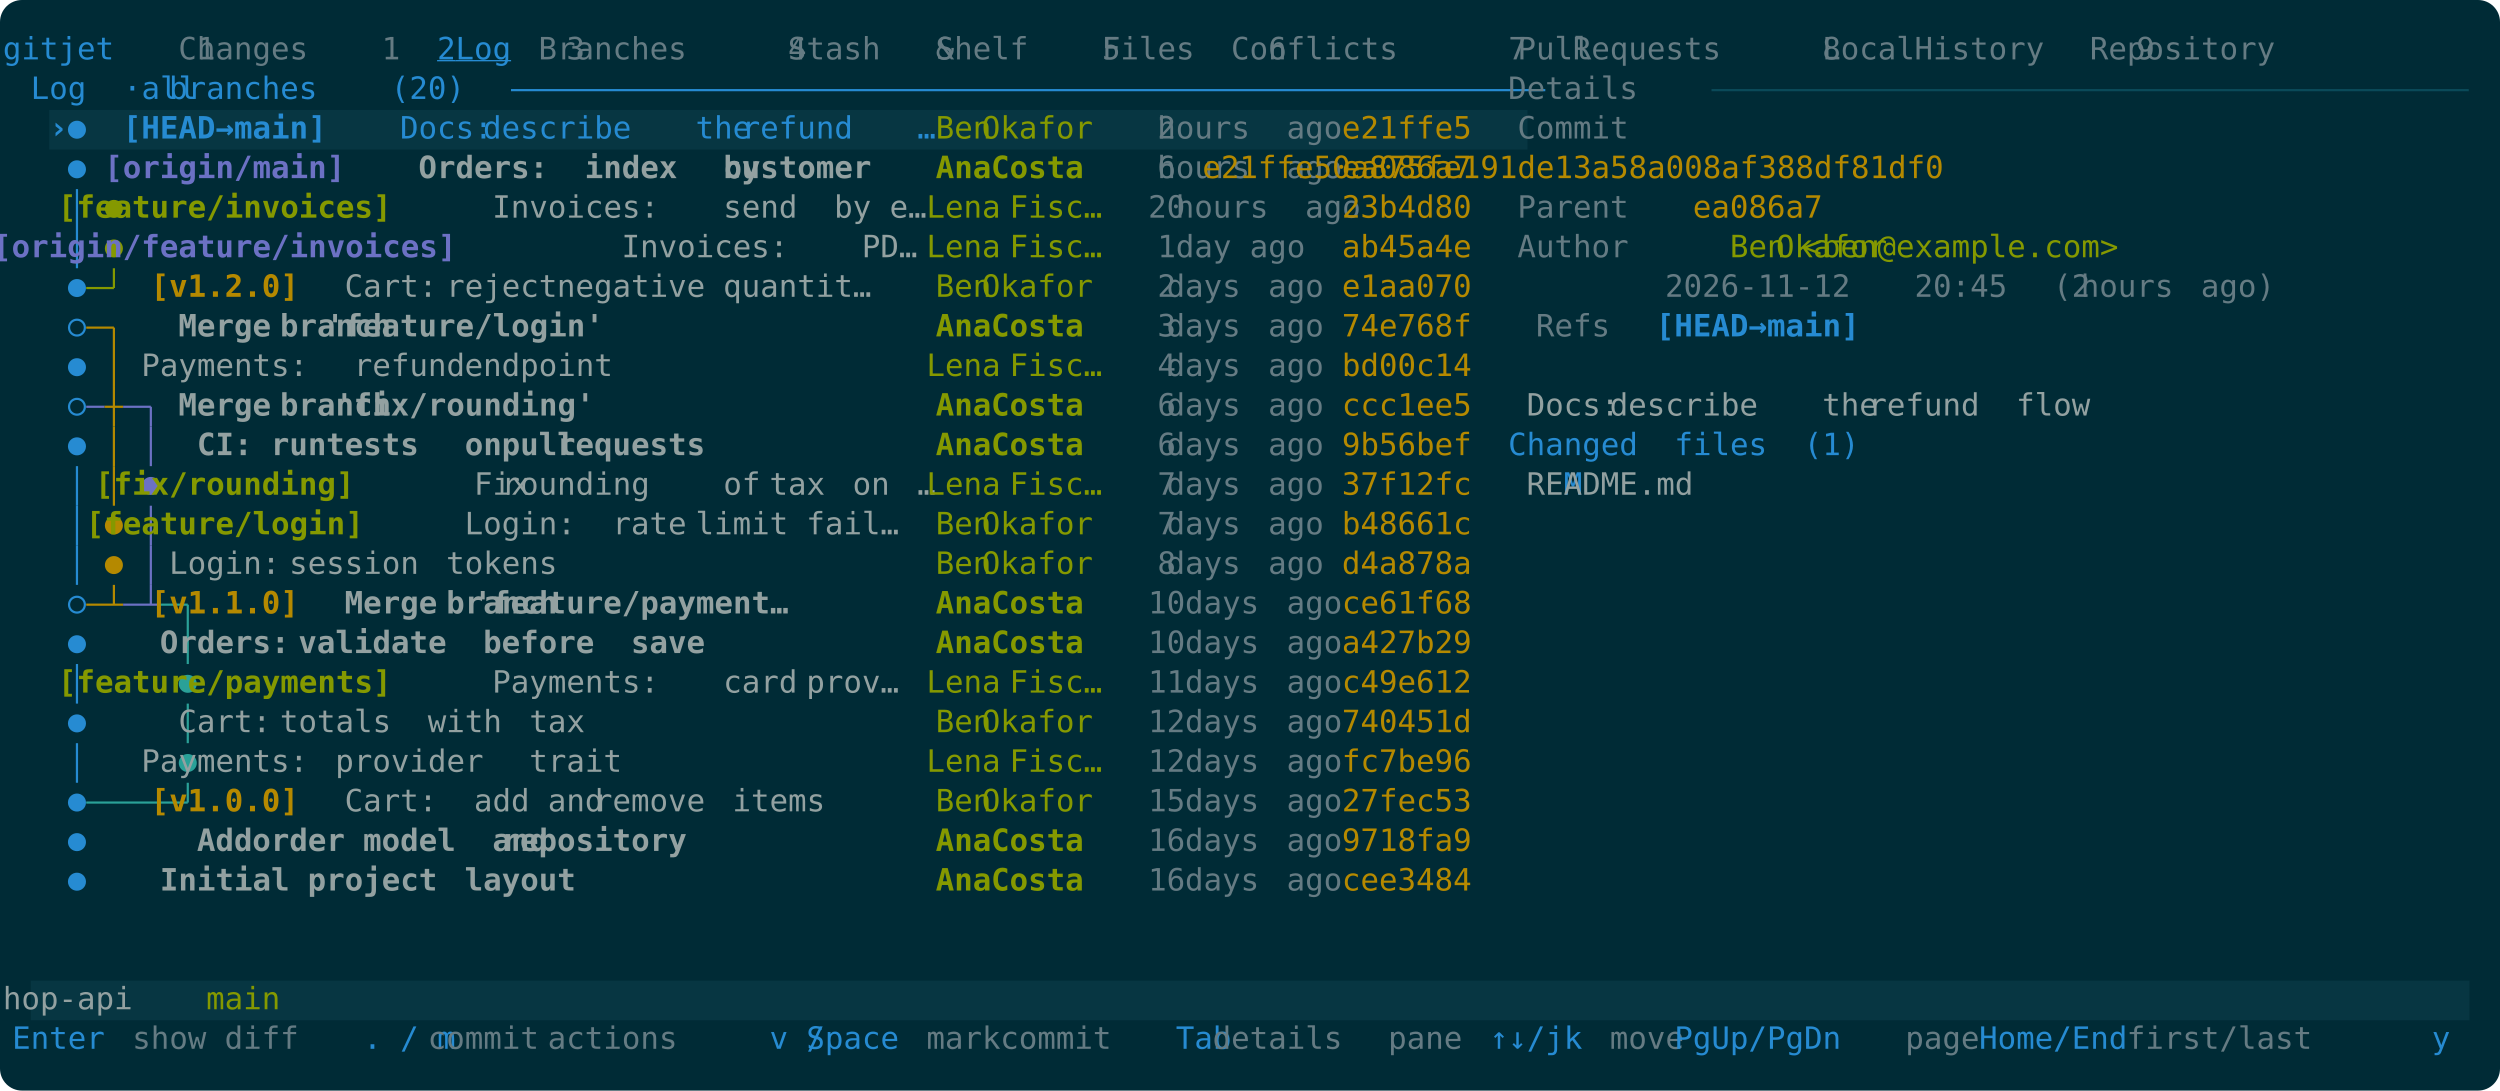
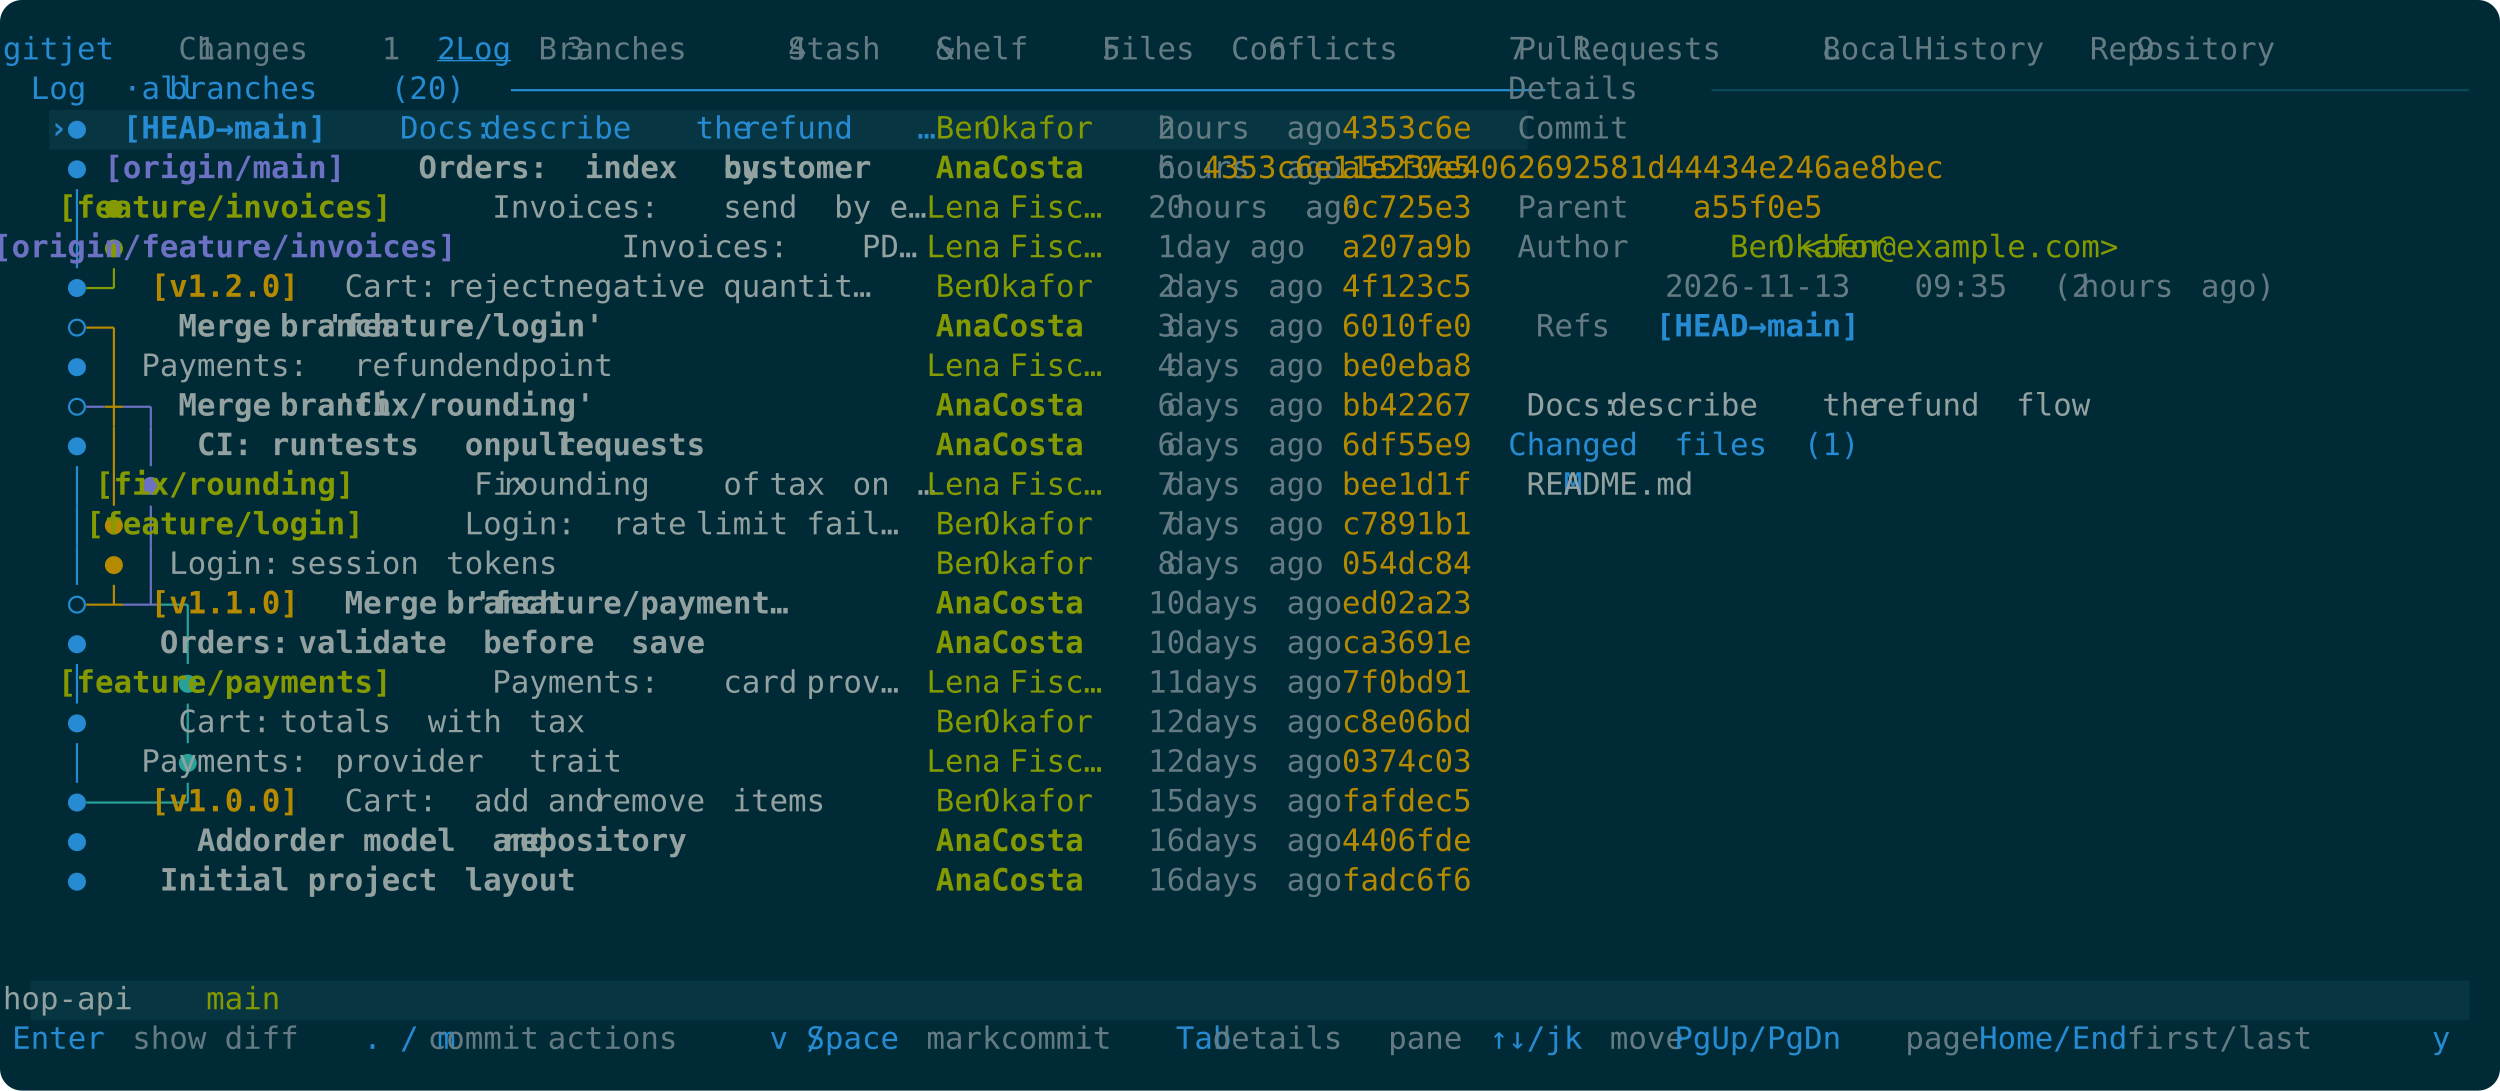
<svg xmlns="http://www.w3.org/2000/svg" viewBox="0 0 1137 496" width="1137" height="496" font-family="'JetBrains Mono','Cascadia Mono','DejaVu Sans Mono',Menlo,Consolas,'Liberation Mono',monospace" font-size="14">
  <rect width="100%" height="100%" rx="10" fill="#002b36" />
  <rect x="22.4" y="50.0" width="672.3" height="18" fill="#073642" />
  <circle cx="35.0" cy="59.0" r="3.6" fill="#268bd2" stroke="#268bd2" />
  <circle cx="35.0" cy="77.0" r="3.6" fill="#268bd2" stroke="#268bd2" />
  <circle cx="51.8" cy="95.0" r="3.6" fill="#859900" stroke="#859900" />
  <circle cx="51.8" cy="113.0" r="3.6" fill="#859900" stroke="#859900" />
  <circle cx="35.0" cy="131.0" r="3.6" fill="#268bd2" stroke="#268bd2" />
  <circle cx="35.0" cy="149.0" r="3.6" fill="none" stroke="#268bd2" />
  <circle cx="35.0" cy="167.0" r="3.6" fill="#268bd2" stroke="#268bd2" />
  <circle cx="35.0" cy="185.0" r="3.6" fill="none" stroke="#268bd2" />
  <circle cx="35.0" cy="203.0" r="3.6" fill="#268bd2" stroke="#268bd2" />
  <circle cx="68.6" cy="221.0" r="3.6" fill="#6c71c4" stroke="#6c71c4" />
  <circle cx="51.8" cy="239.0" r="3.6" fill="#b58900" stroke="#b58900" />
  <circle cx="51.8" cy="257.0" r="3.6" fill="#b58900" stroke="#b58900" />
  <circle cx="35.0" cy="275.0" r="3.6" fill="none" stroke="#268bd2" />
  <circle cx="35.0" cy="293.0" r="3.6" fill="#268bd2" stroke="#268bd2" />
  <circle cx="85.4" cy="311.0" r="3.6" fill="#2aa198" stroke="#2aa198" />
  <circle cx="35.0" cy="329.0" r="3.6" fill="#268bd2" stroke="#268bd2" />
  <circle cx="85.4" cy="347.0" r="3.6" fill="#2aa198" stroke="#2aa198" />
  <circle cx="35.0" cy="365.0" r="3.6" fill="#268bd2" stroke="#268bd2" />
  <circle cx="35.0" cy="383.0" r="3.6" fill="#268bd2" stroke="#268bd2" />
  <circle cx="35.0" cy="401.0" r="3.6" fill="#268bd2" stroke="#268bd2" />
  <rect x="14.0" y="446.0" width="1109.1" height="18" fill="#073642" />
  <path d="M232.4 41.0H240.8M240.8 41.0H249.2M249.2 41.0H257.6M257.6 41.0H266.0M266.0 41.0H274.4M274.4 41.0H282.8M282.8 41.0H291.2M291.2 41.0H299.6M299.6 41.0H308.0M308.0 41.0H316.4M316.4 41.0H324.8M324.8 41.0H333.2M333.2 41.0H341.6M341.6 41.0H350.0M350.0 41.0H358.4M358.4 41.0H366.8M366.8 41.0H375.2M375.2 41.0H383.6M383.6 41.0H392.0M392.0 41.0H400.4M400.4 41.0H408.8M408.8 41.0H417.2M417.2 41.0H425.6M425.6 41.0H434.0M434.0 41.0H442.4M442.4 41.0H450.8M450.8 41.0H459.2M459.2 41.0H467.6M467.6 41.0H476.0M476.0 41.0H484.4M484.4 41.0H492.8M492.8 41.0H501.2M501.2 41.0H509.6M509.6 41.0H518.0M518.0 41.0H526.4M526.4 41.0H534.8M534.8 41.0H543.2M543.2 41.0H551.6M551.6 41.0H560.0M560.0 41.0H568.4M568.4 41.0H576.8M576.8 41.0H585.2M585.2 41.0H593.6M593.6 41.0H602.0M602.0 41.0H610.4M610.4 41.0H618.8M618.8 41.0H627.2M627.2 41.0H635.6M635.6 41.0H644.0M644.0 41.0H652.4M652.4 41.0H660.8M660.8 41.0H669.2M669.2 41.0H677.6M677.6 41.0H686.0M686.0 41.0H694.4M694.4 41.0H702.8" stroke="#268bd2" fill="none" />
  <path d="M778.4 41.0H786.8M786.8 41.0H795.2M795.2 41.0H803.6M803.6 41.0H812.0M812.0 41.0H820.4M820.4 41.0H828.8M828.8 41.0H837.2M837.2 41.0H845.6M845.6 41.0H854.0M854.0 41.0H862.4M862.4 41.0H870.8M870.8 41.0H879.2M879.2 41.0H887.6M887.6 41.0H896.0M896.0 41.0H904.4M904.4 41.0H912.8M912.8 41.0H921.2M921.2 41.0H929.6M929.6 41.0H938.0M938.0 41.0H946.4M946.4 41.0H954.8M954.8 41.0H963.2M963.2 41.0H971.6M971.6 41.0H980.0M980.0 41.0H988.4M988.4 41.0H996.8M996.8 41.0H1005.2M1005.2 41.0H1013.6M1013.6 41.0H1022.0M1022.0 41.0H1030.4M1030.4 41.0H1038.8M1038.8 41.0H1047.2M1047.2 41.0H1055.6M1055.6 41.0H1064.0M1064.0 41.0H1072.4M1072.4 41.0H1080.8M1080.8 41.0H1089.2M1089.2 41.0H1097.6M1097.6 41.0H1106.0M1106.0 41.0H1114.4M1114.4 41.0H1122.8" stroke="#0a4a59" fill="none" />
  <path d="M35.0 86.0V104.0M35.0 104.0V122.0" stroke="#268bd2" fill="none" />
  <path d="M39.2 131.0H47.6M47.6 131.0H51.8M51.8 122.0V131.0" stroke="#859900" fill="none" />
  <path d="M39.2 149.0H47.6M47.6 149.0H51.8M51.8 149.0V158.0M51.8 158.0V176.0" stroke="#b58900" fill="none" />
  <path d="M39.2 185.0H47.6" stroke="#6c71c4" fill="none" />
  <path d="M47.6 185.0H56.0M51.8 176.0V194.0" stroke="#b58900" fill="none" />
  <path d="M56.0 185.0H64.4M64.4 185.0H68.6M68.6 185.0V194.0" stroke="#6c71c4" fill="none" />
  <path d="M51.8 194.0V212.0" stroke="#b58900" fill="none" />
  <path d="M68.6 194.0V212.0" stroke="#6c71c4" fill="none" />
  <path d="M35.0 212.0V230.0" stroke="#268bd2" fill="none" />
  <path d="M51.8 212.0V230.0" stroke="#b58900" fill="none" />
  <path d="M35.0 230.0V248.0" stroke="#268bd2" fill="none" />
  <path d="M68.6 230.0V248.0" stroke="#6c71c4" fill="none" />
  <path d="M35.0 248.0V266.0" stroke="#268bd2" fill="none" />
  <path d="M68.6 248.0V266.0" stroke="#6c71c4" fill="none" />
  <path d="M39.2 275.0H47.6M47.6 275.0H56.0M51.8 266.0V275.0" stroke="#b58900" fill="none" />
  <path d="M56.0 275.0H64.4M64.4 275.0H72.8M68.6 266.0V275.0" stroke="#6c71c4" fill="none" />
  <path d="M72.8 275.0H81.2M81.2 275.0H85.4M85.4 275.0V284.0M85.4 284.0V302.0" stroke="#2aa198" fill="none" />
  <path d="M35.0 302.0V320.0" stroke="#268bd2" fill="none" />
  <path d="M85.4 320.0V338.0" stroke="#2aa198" fill="none" />
  <path d="M35.0 338.0V356.0" stroke="#268bd2" fill="none" />
  <path d="M39.2 365.0H47.6M47.6 365.0H56.0M56.0 365.0H64.4M64.4 365.0H72.8M72.8 365.0H81.2M81.2 365.0H85.4M85.4 356.0V365.0" stroke="#2aa198" fill="none" />
  <g text-anchor="middle">
    <text x="26.6 35.0 43.4 51.8 60.2 68.6" y="27.0" fill="#268bd2">gitjet</text>
    <text x="93.8" y="27.0" fill="#657b83">1</text>
    <text x="110.6 119.0 127.4 135.8 144.2 152.6 161.0" y="27.0" fill="#657b83">Changes</text>
    <text x="177.8" y="27.0" fill="#657b83">1</text>
    <text x="203.0" y="27.0" fill="#268bd2" text-decoration="underline">2</text>
    <text x="219.8 228.2 236.6" y="27.0" fill="#268bd2" text-decoration="underline">Log</text>
    <text x="261.8" y="27.0" fill="#657b83">3</text>
    <text x="278.6 287.0 295.4 303.8 312.2 320.6 329.0 337.4" y="27.0" fill="#657b83">Branches</text>
    <text x="362.6" y="27.0" fill="#657b83">4</text>
    <text x="379.4 387.8 396.2 404.6 413.0" y="27.0" fill="#657b83">Stash</text>
    <text x="429.8" y="27.0" fill="#657b83">&amp;</text>
    <text x="446.6 455.0 463.4 471.8 480.2" y="27.0" fill="#657b83">Shelf</text>
    <text x="505.4" y="27.0" fill="#657b83">5</text>
    <text x="522.2 530.6 539.0 547.4 555.8" y="27.0" fill="#657b83">Files</text>
    <text x="581.0" y="27.0" fill="#657b83">6</text>
    <text x="597.8 606.2 614.6 623.0 631.4 639.8 648.2 656.6 665.0" y="27.0" fill="#657b83">Conflicts</text>
    <text x="690.2" y="27.0" fill="#657b83">7</text>
    <text x="707.0 715.4 723.8 732.2" y="27.0" fill="#657b83">Pull</text>
    <text x="749.0 757.4 765.8 774.2 782.6 791.0 799.4 807.8" y="27.0" fill="#657b83">Requests</text>
    <text x="833.0" y="27.0" fill="#657b83">8</text>
    <text x="849.8 858.2 866.6 875.0 883.4" y="27.0" fill="#657b83">Local</text>
    <text x="900.2 908.6 917.0 925.4 933.8 942.2 950.6" y="27.0" fill="#657b83">History</text>
    <text x="975.8" y="27.0" fill="#657b83">9</text>
    <text x="992.6 1001.0 1009.4 1017.8 1026.2 1034.6 1043.0 1051.4 1059.8 1068.2" y="27.0" fill="#657b83">Repository</text>
    <text x="26.6 35.0 43.4" y="45.0" fill="#268bd2">Log</text>
    <text x="60.2" y="45.0" fill="#268bd2">·</text>
    <text x="77.0 85.4 93.8" y="45.0" fill="#268bd2">all</text>
    <text x="110.6 119.0 127.4 135.8 144.2 152.6 161.0 169.4" y="45.0" fill="#268bd2">branches</text>
    <text x="194.6 203.0 211.4 219.8" y="45.0" fill="#268bd2">(20)</text>
    <text x="715.4 723.8 732.2 740.6 749.0 757.4 765.8" y="45.0" fill="#657b83">Details</text>
    <text x="26.6" y="63.0" fill="#268bd2" font-weight="bold">›</text>
    <text x="102.2 110.6 119.0 127.4 135.8 144.2 152.6 161.0 169.4 177.8 186.2" y="63.0" fill="#268bd2" font-weight="bold">[HEAD→main]</text>
    <text x="203.0 211.4 219.8 228.2 236.6" y="63.0" fill="#268bd2">Docs:</text>
    <text x="253.4 261.8 270.2 278.6 287.0 295.4 303.8 312.2" y="63.0" fill="#268bd2">describe</text>
    <text x="329.0 337.4 345.8" y="63.0" fill="#268bd2">the</text>
    <text x="362.6 371.0 379.4 387.8 396.2 404.6" y="63.0" fill="#268bd2">refund</text>
    <text x="421.4" y="63.0" fill="#268bd2">…</text>
    <text x="438.2 446.6 455.0" y="63.0" fill="#859900">Ben</text>
    <text x="471.8 480.2 488.6 497.0 505.4 513.8" y="63.0" fill="#859900">Okafor</text>
    <text x="530.6" y="63.0" fill="#657b83">2</text>
    <text x="547.4 555.8 564.2 572.6 581.0" y="63.0" fill="#657b83">hours</text>
    <text x="597.8 606.2 614.6" y="63.0" fill="#657b83">ago</text>
-     <text x="639.8 648.2 656.6 665.0 673.4 681.8 690.2" y="63.0" fill="#b58900">e21ffe5</text>
+     <text x="639.8 648.2 656.6 665.0 673.4 681.8 690.2" y="63.0" fill="#b58900">4353c6e</text>
    <text x="715.4 723.8 732.2 740.6 749.0 757.4" y="63.0" fill="#657b83">Commit</text>
    <text x="102.2 110.6 119.0 127.4 135.8 144.2 152.6 161.0 169.4 177.8 186.2 194.6 203.0" y="81.0" fill="#6c71c4" font-weight="bold">[origin/main]</text>
    <text x="219.8 228.2 236.6 245.0 253.4 261.8 270.2" y="81.0" fill="#93a1a1" font-weight="bold">Orders:</text>
    <text x="287.0 295.4 303.8 312.2 320.6" y="81.0" fill="#93a1a1" font-weight="bold">index</text>
    <text x="337.4 345.8" y="81.0" fill="#93a1a1" font-weight="bold">by</text>
    <text x="362.6 371.0 379.4 387.8 396.2 404.6 413.0 421.4" y="81.0" fill="#93a1a1" font-weight="bold">customer</text>
    <text x="438.2 446.6 455.0" y="81.0" fill="#859900" font-weight="bold">Ana</text>
    <text x="471.8 480.2 488.6 497.0 505.4" y="81.0" fill="#859900" font-weight="bold">Costa</text>
    <text x="530.6" y="81.0" fill="#657b83">6</text>
    <text x="547.4 555.8 564.2 572.6 581.0" y="81.0" fill="#657b83">hours</text>
    <text x="597.8 606.2 614.6" y="81.0" fill="#657b83">ago</text>
-     <text x="639.8 648.2 656.6 665.0 673.4 681.8 690.2" y="81.0" fill="#b58900">ea086a7</text>
-     <text x="715.4 723.8 732.2 740.6 749.0 757.4 765.8 774.2 782.6 791.0 799.4 807.8 816.2 824.6 833.0 841.4 849.8 858.2 866.6 875.0 883.4 891.8 900.2 908.6 917.0 925.4 933.8 942.2 950.6 959.0 967.4 975.8 984.2 992.6 1001.0 1009.4 1017.8 1026.2 1034.6 1043.0" y="81.0" fill="#b58900">e21ffe50a875fe191de13a58a008af388df81df0</text>
+     <text x="639.8 648.2 656.6 665.0 673.4 681.8 690.2" y="81.0" fill="#b58900">a55f0e5</text>
+     <text x="715.4 723.8 732.2 740.6 749.0 757.4 765.8 774.2 782.6 791.0 799.4 807.8 816.2 824.6 833.0 841.4 849.8 858.2 866.6 875.0 883.4 891.8 900.2 908.6 917.0 925.4 933.8 942.2 950.6 959.0 967.4 975.8 984.2 992.6 1001.0 1009.4 1017.8 1026.2 1034.6 1043.0" y="81.0" fill="#b58900">4353c6e11e237e4062692581d44434e246ae8bec</text>
    <text x="102.2 110.6 119.0 127.4 135.8 144.2 152.6 161.0 169.4 177.8 186.2 194.6 203.0 211.4 219.8 228.2 236.6 245.0" y="99.0" fill="#859900" font-weight="bold">[feature/invoices]</text>
    <text x="261.8 270.2 278.6 287.0 295.4 303.8 312.2 320.6 329.0" y="99.0" fill="#93a1a1">Invoices:</text>
    <text x="345.8 354.2 362.6 371.0" y="99.0" fill="#93a1a1">send</text>
    <text x="387.8 396.2" y="99.0" fill="#93a1a1">by</text>
    <text x="413.0 421.4" y="99.0" fill="#93a1a1">e…</text>
    <text x="438.2 446.6 455.0 463.4" y="99.0" fill="#859900">Lena</text>
    <text x="480.2 488.6 497.0 505.4 513.8" y="99.0" fill="#859900">Fisc…</text>
    <text x="530.6 539.0" y="99.0" fill="#657b83">20</text>
    <text x="555.8 564.2 572.6 581.0 589.4" y="99.0" fill="#657b83">hours</text>
    <text x="606.2 614.6 623.0" y="99.0" fill="#657b83">ago</text>
-     <text x="639.8 648.2 656.6 665.0 673.4 681.8 690.2" y="99.0" fill="#b58900">23b4d80</text>
+     <text x="639.8 648.2 656.6 665.0 673.4 681.8 690.2" y="99.0" fill="#b58900">0c725e3</text>
    <text x="715.4 723.8 732.2 740.6 749.0 757.4" y="99.0" fill="#657b83">Parent</text>
-     <text x="799.4 807.8 816.2 824.6 833.0 841.4 849.8" y="99.0" fill="#b58900">ea086a7</text>
+     <text x="799.4 807.8 816.2 824.6 833.0 841.4 849.8" y="99.0" fill="#b58900">a55f0e5</text>
    <text x="102.2 110.6 119.0 127.4 135.8 144.2 152.6 161.0 169.4 177.8 186.2 194.6 203.0 211.4 219.8 228.2 236.6 245.0 253.4 261.8 270.2 278.6 287.0 295.4 303.8" y="117.0" fill="#6c71c4" font-weight="bold">[origin/feature/invoices]</text>
    <text x="320.6 329.0 337.4 345.8 354.2 362.6 371.0 379.4 387.8" y="117.0" fill="#93a1a1">Invoices:</text>
    <text x="404.6 413.0 421.4" y="117.0" fill="#93a1a1">PD…</text>
    <text x="438.2 446.6 455.0 463.4" y="117.0" fill="#859900">Lena</text>
    <text x="480.2 488.6 497.0 505.4 513.8" y="117.0" fill="#859900">Fisc…</text>
    <text x="530.6" y="117.0" fill="#657b83">1</text>
    <text x="547.4 555.8 564.2" y="117.0" fill="#657b83">day</text>
    <text x="581.0 589.4 597.8" y="117.0" fill="#657b83">ago</text>
-     <text x="639.8 648.2 656.6 665.0 673.4 681.8 690.2" y="117.0" fill="#b58900">ab45a4e</text>
+     <text x="639.8 648.2 656.6 665.0 673.4 681.8 690.2" y="117.0" fill="#b58900">a207a9b</text>
    <text x="715.4 723.8 732.2 740.6 749.0 757.4" y="117.0" fill="#657b83">Author</text>
    <text x="799.4 807.8 816.2" y="117.0" fill="#859900">Ben</text>
    <text x="833.0 841.4 849.8 858.2 866.6 875.0" y="117.0" fill="#859900">Okafor</text>
    <text x="891.8 900.2 908.6 917.0 925.4 933.8 942.2 950.6 959.0 967.4 975.8 984.2 992.6 1001.0 1009.4 1017.8 1026.2" y="117.0" fill="#859900">&lt;ben@example.com&gt;</text>
    <text x="102.2 110.6 119.0 127.4 135.8 144.2 152.6 161.0" y="135.0" fill="#b58900" font-weight="bold">[v1.2.0]</text>
    <text x="177.8 186.2 194.6 203.0 211.4" y="135.0" fill="#93a1a1">Cart:</text>
    <text x="228.2 236.6 245.0 253.4 261.8 270.2" y="135.0" fill="#93a1a1">reject</text>
    <text x="287.0 295.4 303.8 312.2 320.6 329.0 337.4 345.8" y="135.0" fill="#93a1a1">negative</text>
    <text x="362.6 371.0 379.4 387.8 396.2 404.6 413.0 421.4" y="135.0" fill="#93a1a1">quantit…</text>
    <text x="438.2 446.6 455.0" y="135.0" fill="#859900">Ben</text>
    <text x="471.8 480.2 488.6 497.0 505.4 513.8" y="135.0" fill="#859900">Okafor</text>
    <text x="530.6" y="135.0" fill="#657b83">2</text>
    <text x="547.4 555.8 564.2 572.6" y="135.0" fill="#657b83">days</text>
    <text x="589.4 597.8 606.2" y="135.0" fill="#657b83">ago</text>
-     <text x="639.8 648.2 656.6 665.0 673.4 681.8 690.2" y="135.0" fill="#b58900">e1aa070</text>
-     <text x="799.4 807.8 816.2 824.6 833.0 841.4 849.8 858.2 866.6 875.0" y="135.0" fill="#657b83">2026-11-12</text>
-     <text x="891.8 900.2 908.6 917.0 925.4" y="135.0" fill="#657b83">20:45</text>
+     <text x="639.8 648.2 656.6 665.0 673.4 681.8 690.2" y="135.0" fill="#b58900">4f123c5</text>
+     <text x="799.4 807.8 816.2 824.6 833.0 841.4 849.8 858.2 866.6 875.0" y="135.0" fill="#657b83">2026-11-13</text>
+     <text x="891.8 900.2 908.6 917.0 925.4" y="135.0" fill="#657b83">09:35</text>
    <text x="942.2 950.6" y="135.0" fill="#657b83">(2</text>
    <text x="967.4 975.8 984.2 992.6 1001.0" y="135.0" fill="#657b83">hours</text>
    <text x="1017.8 1026.2 1034.6 1043.0" y="135.0" fill="#657b83">ago)</text>
    <text x="102.2 110.6 119.0 127.4 135.8" y="153.0" fill="#93a1a1" font-weight="bold">Merge</text>
    <text x="152.6 161.0 169.4 177.8 186.2 194.6" y="153.0" fill="#93a1a1" font-weight="bold">branch</text>
    <text x="211.4 219.8 228.2 236.6 245.0 253.4 261.8 270.2 278.6 287.0 295.4 303.8 312.2 320.6 329.0" y="153.0" fill="#93a1a1" font-weight="bold">'feature/login'</text>
    <text x="438.2 446.6 455.0" y="153.0" fill="#859900" font-weight="bold">Ana</text>
    <text x="471.8 480.2 488.6 497.0 505.4" y="153.0" fill="#859900" font-weight="bold">Costa</text>
    <text x="530.6" y="153.0" fill="#657b83">3</text>
    <text x="547.4 555.8 564.2 572.6" y="153.0" fill="#657b83">days</text>
    <text x="589.4 597.8 606.2" y="153.0" fill="#657b83">ago</text>
-     <text x="639.8 648.2 656.6 665.0 673.4 681.8 690.2" y="153.0" fill="#b58900">74e768f</text>
+     <text x="639.8 648.2 656.6 665.0 673.4 681.8 690.2" y="153.0" fill="#b58900">6010fe0</text>
    <text x="715.4 723.8 732.2 740.6" y="153.0" fill="#657b83">Refs</text>
    <text x="799.4 807.8 816.2 824.6 833.0 841.4 849.8 858.2 866.6 875.0 883.4" y="153.0" fill="#268bd2" font-weight="bold">[HEAD→main]</text>
    <text x="102.2 110.6 119.0 127.4 135.8 144.2 152.6 161.0 169.4" y="171.0" fill="#93a1a1">Payments:</text>
    <text x="186.2 194.6 203.0 211.4 219.8 228.2" y="171.0" fill="#93a1a1">refund</text>
    <text x="245.0 253.4 261.8 270.2 278.6 287.0 295.4 303.8" y="171.0" fill="#93a1a1">endpoint</text>
    <text x="438.2 446.6 455.0 463.4" y="171.0" fill="#859900">Lena</text>
    <text x="480.2 488.6 497.0 505.4 513.8" y="171.0" fill="#859900">Fisc…</text>
    <text x="530.6" y="171.0" fill="#657b83">4</text>
    <text x="547.4 555.8 564.2 572.6" y="171.0" fill="#657b83">days</text>
    <text x="589.4 597.8 606.2" y="171.0" fill="#657b83">ago</text>
-     <text x="639.8 648.2 656.6 665.0 673.4 681.8 690.2" y="171.0" fill="#b58900">bd00c14</text>
+     <text x="639.8 648.2 656.6 665.0 673.4 681.8 690.2" y="171.0" fill="#b58900">be0eba8</text>
    <text x="102.2 110.6 119.0 127.4 135.8" y="189.0" fill="#93a1a1" font-weight="bold">Merge</text>
    <text x="152.6 161.0 169.4 177.8 186.2 194.6" y="189.0" fill="#93a1a1" font-weight="bold">branch</text>
    <text x="211.4 219.8 228.2 236.6 245.0 253.4 261.8 270.2 278.6 287.0 295.4 303.8 312.2 320.6" y="189.0" fill="#93a1a1" font-weight="bold">'fix/rounding'</text>
    <text x="438.2 446.6 455.0" y="189.0" fill="#859900" font-weight="bold">Ana</text>
    <text x="471.8 480.2 488.6 497.0 505.4" y="189.0" fill="#859900" font-weight="bold">Costa</text>
    <text x="530.6" y="189.0" fill="#657b83">6</text>
    <text x="547.4 555.8 564.2 572.6" y="189.0" fill="#657b83">days</text>
    <text x="589.4 597.8 606.2" y="189.0" fill="#657b83">ago</text>
-     <text x="639.8 648.2 656.6 665.0 673.4 681.8 690.2" y="189.0" fill="#b58900">ccc1ee5</text>
+     <text x="639.8 648.2 656.6 665.0 673.4 681.8 690.2" y="189.0" fill="#b58900">bb42267</text>
    <text x="715.4 723.8 732.2 740.6 749.0" y="189.0" fill="#93a1a1">Docs:</text>
    <text x="765.8 774.2 782.6 791.0 799.4 807.8 816.2 824.6" y="189.0" fill="#93a1a1">describe</text>
    <text x="841.4 849.8 858.2" y="189.0" fill="#93a1a1">the</text>
    <text x="875.0 883.4 891.8 900.2 908.6 917.0" y="189.0" fill="#93a1a1">refund</text>
    <text x="933.8 942.2 950.6 959.0" y="189.0" fill="#93a1a1">flow</text>
    <text x="102.2 110.6 119.0" y="207.0" fill="#93a1a1" font-weight="bold">CI:</text>
    <text x="135.8 144.2 152.6" y="207.0" fill="#93a1a1" font-weight="bold">run</text>
    <text x="169.4 177.8 186.2 194.6 203.0" y="207.0" fill="#93a1a1" font-weight="bold">tests</text>
    <text x="219.8 228.2" y="207.0" fill="#93a1a1" font-weight="bold">on</text>
    <text x="245.0 253.4 261.8 270.2" y="207.0" fill="#93a1a1" font-weight="bold">pull</text>
    <text x="287.0 295.4 303.8 312.2 320.6 329.0 337.4 345.8" y="207.0" fill="#93a1a1" font-weight="bold">requests</text>
    <text x="438.2 446.6 455.0" y="207.0" fill="#859900" font-weight="bold">Ana</text>
    <text x="471.8 480.2 488.6 497.0 505.4" y="207.0" fill="#859900" font-weight="bold">Costa</text>
    <text x="530.6" y="207.0" fill="#657b83">6</text>
    <text x="547.4 555.8 564.2 572.6" y="207.0" fill="#657b83">days</text>
    <text x="589.4 597.8 606.2" y="207.0" fill="#657b83">ago</text>
-     <text x="639.8 648.2 656.6 665.0 673.4 681.8 690.2" y="207.0" fill="#b58900">9b56bef</text>
+     <text x="639.8 648.2 656.6 665.0 673.4 681.8 690.2" y="207.0" fill="#b58900">6df55e9</text>
    <text x="715.4 723.8 732.2 740.6 749.0 757.4 765.8" y="207.0" fill="#268bd2">Changed</text>
    <text x="782.6 791.0 799.4 807.8 816.2" y="207.0" fill="#268bd2">files</text>
    <text x="833.0 841.4 849.8" y="207.0" fill="#268bd2">(1)</text>
    <text x="102.2 110.6 119.0 127.4 135.8 144.2 152.6 161.0 169.4 177.8 186.2 194.6 203.0 211.4" y="225.0" fill="#859900" font-weight="bold">[fix/rounding]</text>
    <text x="228.2 236.6 245.0" y="225.0" fill="#93a1a1">Fix</text>
    <text x="261.8 270.2 278.6 287.0 295.4 303.8 312.2 320.6" y="225.0" fill="#93a1a1">rounding</text>
    <text x="337.4 345.8" y="225.0" fill="#93a1a1">of</text>
    <text x="362.6 371.0 379.4" y="225.0" fill="#93a1a1">tax</text>
    <text x="396.2 404.6" y="225.0" fill="#93a1a1">on</text>
    <text x="421.4" y="225.0" fill="#93a1a1">…</text>
    <text x="438.2 446.6 455.0 463.4" y="225.0" fill="#859900">Lena</text>
    <text x="480.2 488.6 497.0 505.4 513.8" y="225.0" fill="#859900">Fisc…</text>
    <text x="530.6" y="225.0" fill="#657b83">7</text>
    <text x="547.4 555.8 564.2 572.6" y="225.0" fill="#657b83">days</text>
    <text x="589.4 597.8 606.2" y="225.0" fill="#657b83">ago</text>
-     <text x="639.8 648.2 656.6 665.0 673.4 681.8 690.2" y="225.0" fill="#b58900">37f12fc</text>
+     <text x="639.8 648.2 656.6 665.0 673.4 681.8 690.2" y="225.0" fill="#b58900">bee1d1f</text>
    <text x="715.4" y="225.0" fill="#268bd2">M</text>
    <text x="732.2 740.6 749.0 757.4 765.8 774.2 782.6 791.0 799.4" y="225.0" fill="#93a1a1">README.md</text>
    <text x="102.2 110.6 119.0 127.4 135.8 144.2 152.6 161.0 169.4 177.8 186.2 194.6 203.0 211.4 219.8" y="243.0" fill="#859900" font-weight="bold">[feature/login]</text>
    <text x="236.6 245.0 253.4 261.8 270.2 278.6" y="243.0" fill="#93a1a1">Login:</text>
    <text x="295.4 303.8 312.2 320.6" y="243.0" fill="#93a1a1">rate</text>
    <text x="337.4 345.8 354.2 362.6 371.0" y="243.0" fill="#93a1a1">limit</text>
    <text x="387.8 396.2 404.6 413.0 421.4" y="243.0" fill="#93a1a1">fail…</text>
    <text x="438.2 446.6 455.0" y="243.0" fill="#859900">Ben</text>
    <text x="471.8 480.2 488.6 497.0 505.4 513.8" y="243.0" fill="#859900">Okafor</text>
    <text x="530.6" y="243.0" fill="#657b83">7</text>
    <text x="547.4 555.8 564.2 572.6" y="243.0" fill="#657b83">days</text>
    <text x="589.4 597.8 606.2" y="243.0" fill="#657b83">ago</text>
-     <text x="639.8 648.2 656.6 665.0 673.4 681.8 690.2" y="243.0" fill="#b58900">b48661c</text>
+     <text x="639.8 648.2 656.6 665.0 673.4 681.8 690.2" y="243.0" fill="#b58900">c7891b1</text>
    <text x="102.2 110.6 119.0 127.4 135.8 144.2" y="261.0" fill="#93a1a1">Login:</text>
    <text x="161.0 169.4 177.8 186.2 194.6 203.0 211.4" y="261.0" fill="#93a1a1">session</text>
    <text x="228.2 236.6 245.0 253.4 261.8 270.2" y="261.0" fill="#93a1a1">tokens</text>
    <text x="438.2 446.6 455.0" y="261.0" fill="#859900">Ben</text>
    <text x="471.8 480.2 488.6 497.0 505.4 513.8" y="261.0" fill="#859900">Okafor</text>
    <text x="530.6" y="261.0" fill="#657b83">8</text>
    <text x="547.4 555.8 564.2 572.6" y="261.0" fill="#657b83">days</text>
    <text x="589.4 597.8 606.2" y="261.0" fill="#657b83">ago</text>
-     <text x="639.8 648.2 656.6 665.0 673.4 681.8 690.2" y="261.0" fill="#b58900">d4a878a</text>
+     <text x="639.8 648.2 656.6 665.0 673.4 681.8 690.2" y="261.0" fill="#b58900">054dc84</text>
    <text x="102.2 110.6 119.0 127.4 135.8 144.2 152.6 161.0" y="279.0" fill="#b58900" font-weight="bold">[v1.1.0]</text>
    <text x="177.8 186.2 194.6 203.0 211.4" y="279.0" fill="#93a1a1" font-weight="bold">Merge</text>
    <text x="228.2 236.6 245.0 253.4 261.8 270.2" y="279.0" fill="#93a1a1" font-weight="bold">branch</text>
    <text x="287.0 295.4 303.8 312.2 320.6 329.0 337.4 345.8 354.2 362.6 371.0 379.4 387.8 396.2 404.6 413.0 421.4" y="279.0" fill="#93a1a1" font-weight="bold">'feature/payment…</text>
    <text x="438.2 446.6 455.0" y="279.0" fill="#859900" font-weight="bold">Ana</text>
    <text x="471.8 480.2 488.6 497.0 505.4" y="279.0" fill="#859900" font-weight="bold">Costa</text>
    <text x="530.6 539.0" y="279.0" fill="#657b83">10</text>
    <text x="555.8 564.2 572.6 581.0" y="279.0" fill="#657b83">days</text>
    <text x="597.8 606.2 614.6" y="279.0" fill="#657b83">ago</text>
-     <text x="639.8 648.2 656.6 665.0 673.4 681.8 690.2" y="279.0" fill="#b58900">ce61f68</text>
+     <text x="639.8 648.2 656.6 665.0 673.4 681.8 690.2" y="279.0" fill="#b58900">ed02a23</text>
    <text x="102.2 110.6 119.0 127.4 135.8 144.2 152.6" y="297.0" fill="#93a1a1" font-weight="bold">Orders:</text>
    <text x="169.4 177.8 186.2 194.6 203.0 211.4 219.8 228.2" y="297.0" fill="#93a1a1" font-weight="bold">validate</text>
    <text x="245.0 253.4 261.8 270.2 278.6 287.0" y="297.0" fill="#93a1a1" font-weight="bold">before</text>
    <text x="303.8 312.2 320.6 329.0" y="297.0" fill="#93a1a1" font-weight="bold">save</text>
    <text x="438.2 446.6 455.0" y="297.0" fill="#859900" font-weight="bold">Ana</text>
    <text x="471.8 480.2 488.6 497.0 505.4" y="297.0" fill="#859900" font-weight="bold">Costa</text>
    <text x="530.6 539.0" y="297.0" fill="#657b83">10</text>
    <text x="555.8 564.2 572.6 581.0" y="297.0" fill="#657b83">days</text>
    <text x="597.8 606.2 614.6" y="297.0" fill="#657b83">ago</text>
-     <text x="639.8 648.2 656.6 665.0 673.4 681.8 690.2" y="297.0" fill="#b58900">a427b29</text>
+     <text x="639.8 648.2 656.6 665.0 673.4 681.8 690.2" y="297.0" fill="#b58900">ca3691e</text>
    <text x="102.2 110.6 119.0 127.4 135.8 144.2 152.6 161.0 169.4 177.8 186.2 194.6 203.0 211.4 219.8 228.2 236.6 245.0" y="315.0" fill="#859900" font-weight="bold">[feature/payments]</text>
    <text x="261.8 270.2 278.6 287.0 295.4 303.8 312.2 320.6 329.0" y="315.0" fill="#93a1a1">Payments:</text>
    <text x="345.8 354.2 362.6 371.0" y="315.0" fill="#93a1a1">card</text>
    <text x="387.8 396.2 404.6 413.0 421.4" y="315.0" fill="#93a1a1">prov…</text>
    <text x="438.2 446.6 455.0 463.4" y="315.0" fill="#859900">Lena</text>
    <text x="480.2 488.6 497.0 505.4 513.8" y="315.0" fill="#859900">Fisc…</text>
    <text x="530.6 539.0" y="315.0" fill="#657b83">11</text>
    <text x="555.8 564.2 572.6 581.0" y="315.0" fill="#657b83">days</text>
    <text x="597.8 606.2 614.6" y="315.0" fill="#657b83">ago</text>
-     <text x="639.8 648.2 656.6 665.0 673.4 681.8 690.2" y="315.0" fill="#b58900">c49e612</text>
+     <text x="639.8 648.2 656.6 665.0 673.4 681.8 690.2" y="315.0" fill="#b58900">7f0bd91</text>
    <text x="102.2 110.6 119.0 127.4 135.8" y="333.0" fill="#93a1a1">Cart:</text>
    <text x="152.6 161.0 169.4 177.8 186.2 194.6" y="333.0" fill="#93a1a1">totals</text>
    <text x="211.4 219.8 228.2 236.6" y="333.0" fill="#93a1a1">with</text>
    <text x="253.4 261.8 270.2" y="333.0" fill="#93a1a1">tax</text>
    <text x="438.2 446.6 455.0" y="333.0" fill="#859900">Ben</text>
    <text x="471.8 480.2 488.6 497.0 505.4 513.8" y="333.0" fill="#859900">Okafor</text>
    <text x="530.6 539.0" y="333.0" fill="#657b83">12</text>
    <text x="555.8 564.2 572.6 581.0" y="333.0" fill="#657b83">days</text>
    <text x="597.8 606.2 614.6" y="333.0" fill="#657b83">ago</text>
-     <text x="639.8 648.2 656.6 665.0 673.4 681.8 690.2" y="333.0" fill="#b58900">740451d</text>
+     <text x="639.8 648.2 656.6 665.0 673.4 681.8 690.2" y="333.0" fill="#b58900">c8e06bd</text>
    <text x="102.2 110.6 119.0 127.4 135.8 144.2 152.6 161.0 169.4" y="351.0" fill="#93a1a1">Payments:</text>
    <text x="186.2 194.6 203.0 211.4 219.8 228.2 236.6 245.0" y="351.0" fill="#93a1a1">provider</text>
    <text x="261.8 270.2 278.6 287.0 295.4" y="351.0" fill="#93a1a1">trait</text>
    <text x="438.2 446.6 455.0 463.4" y="351.0" fill="#859900">Lena</text>
    <text x="480.2 488.6 497.0 505.4 513.8" y="351.0" fill="#859900">Fisc…</text>
    <text x="530.6 539.0" y="351.0" fill="#657b83">12</text>
    <text x="555.8 564.2 572.6 581.0" y="351.0" fill="#657b83">days</text>
    <text x="597.8 606.2 614.6" y="351.0" fill="#657b83">ago</text>
-     <text x="639.8 648.2 656.6 665.0 673.4 681.8 690.2" y="351.0" fill="#b58900">fc7be96</text>
+     <text x="639.8 648.2 656.6 665.0 673.4 681.8 690.2" y="351.0" fill="#b58900">0374c03</text>
    <text x="102.2 110.6 119.0 127.4 135.8 144.2 152.6 161.0" y="369.0" fill="#b58900" font-weight="bold">[v1.0.0]</text>
    <text x="177.8 186.2 194.6 203.0 211.4" y="369.0" fill="#93a1a1">Cart:</text>
    <text x="228.2 236.6 245.0" y="369.0" fill="#93a1a1">add</text>
    <text x="261.8 270.2 278.6" y="369.0" fill="#93a1a1">and</text>
    <text x="295.4 303.8 312.2 320.6 329.0 337.4" y="369.0" fill="#93a1a1">remove</text>
    <text x="354.2 362.6 371.0 379.4 387.8" y="369.0" fill="#93a1a1">items</text>
    <text x="438.2 446.6 455.0" y="369.0" fill="#859900">Ben</text>
    <text x="471.8 480.2 488.6 497.0 505.4 513.8" y="369.0" fill="#859900">Okafor</text>
    <text x="530.6 539.0" y="369.0" fill="#657b83">15</text>
    <text x="555.8 564.2 572.6 581.0" y="369.0" fill="#657b83">days</text>
    <text x="597.8 606.2 614.6" y="369.0" fill="#657b83">ago</text>
-     <text x="639.8 648.2 656.6 665.0 673.4 681.8 690.2" y="369.0" fill="#b58900">27fec53</text>
+     <text x="639.8 648.2 656.6 665.0 673.4 681.8 690.2" y="369.0" fill="#b58900">fafdec5</text>
    <text x="102.2 110.6 119.0" y="387.0" fill="#93a1a1" font-weight="bold">Add</text>
    <text x="135.8 144.2 152.6 161.0 169.4" y="387.0" fill="#93a1a1" font-weight="bold">order</text>
    <text x="186.2 194.6 203.0 211.4 219.8" y="387.0" fill="#93a1a1" font-weight="bold">model</text>
    <text x="236.6 245.0 253.4" y="387.0" fill="#93a1a1" font-weight="bold">and</text>
    <text x="270.2 278.6 287.0 295.4 303.8 312.2 320.6 329.0 337.4 345.8" y="387.0" fill="#93a1a1" font-weight="bold">repository</text>
    <text x="438.2 446.6 455.0" y="387.0" fill="#859900" font-weight="bold">Ana</text>
    <text x="471.8 480.2 488.6 497.0 505.4" y="387.0" fill="#859900" font-weight="bold">Costa</text>
    <text x="530.6 539.0" y="387.0" fill="#657b83">16</text>
    <text x="555.8 564.2 572.6 581.0" y="387.0" fill="#657b83">days</text>
    <text x="597.8 606.2 614.6" y="387.0" fill="#657b83">ago</text>
-     <text x="639.8 648.2 656.6 665.0 673.4 681.8 690.2" y="387.0" fill="#b58900">9718fa9</text>
+     <text x="639.8 648.2 656.6 665.0 673.4 681.8 690.2" y="387.0" fill="#b58900">4406fde</text>
    <text x="102.2 110.6 119.0 127.4 135.8 144.2 152.6" y="405.0" fill="#93a1a1" font-weight="bold">Initial</text>
    <text x="169.4 177.8 186.2 194.6 203.0 211.4 219.8" y="405.0" fill="#93a1a1" font-weight="bold">project</text>
    <text x="236.6 245.0 253.4 261.8 270.2 278.6" y="405.0" fill="#93a1a1" font-weight="bold">layout</text>
    <text x="438.2 446.6 455.0" y="405.0" fill="#859900" font-weight="bold">Ana</text>
    <text x="471.8 480.2 488.6 497.0 505.4" y="405.0" fill="#859900" font-weight="bold">Costa</text>
    <text x="530.6 539.0" y="405.0" fill="#657b83">16</text>
    <text x="555.8 564.2 572.6 581.0" y="405.0" fill="#657b83">days</text>
    <text x="597.8 606.2 614.6" y="405.0" fill="#657b83">ago</text>
-     <text x="639.8 648.2 656.6 665.0 673.4 681.8 690.2" y="405.0" fill="#b58900">cee3484</text>
+     <text x="639.8 648.2 656.6 665.0 673.4 681.8 690.2" y="405.0" fill="#b58900">fadc6f6</text>
    <text x="26.6 35.0 43.4 51.8 60.2 68.6 77.0 85.4" y="459.0" fill="#93a1a1">shop-api</text>
    <text x="110.6 119.0 127.4 135.8" y="459.0" fill="#859900">main</text>
    <text x="26.6 35.0 43.4 51.8 60.2" y="477.0" fill="#268bd2">Enter</text>
    <text x="77.0 85.4 93.8 102.2" y="477.0" fill="#657b83">show</text>
    <text x="119.0 127.4 135.8 144.2" y="477.0" fill="#657b83">diff</text>
    <text x="169.4" y="477.0" fill="#268bd2">.</text>
    <text x="186.2" y="477.0" fill="#268bd2">/</text>
    <text x="203.0" y="477.0" fill="#268bd2">m</text>
    <text x="219.8 228.2 236.6 245.0 253.4 261.8" y="477.0" fill="#657b83">commit</text>
    <text x="278.6 287.0 295.4 303.8 312.2 320.6 329.0" y="477.0" fill="#657b83">actions</text>
    <text x="354.2" y="477.0" fill="#268bd2">v</text>
    <text x="371.0" y="477.0" fill="#268bd2">/</text>
    <text x="387.8 396.2 404.6 413.0 421.4" y="477.0" fill="#268bd2">Space</text>
    <text x="438.2 446.6 455.0 463.4" y="477.0" fill="#657b83">mark</text>
    <text x="480.2 488.6 497.0 505.4 513.8 522.2" y="477.0" fill="#657b83">commit</text>
    <text x="547.4 555.8 564.2" y="477.0" fill="#268bd2">Tab</text>
    <text x="581.0 589.4 597.8 606.2 614.6 623.0 631.4" y="477.0" fill="#657b83">details</text>
    <text x="648.2 656.6 665.0 673.4" y="477.0" fill="#657b83">pane</text>
    <text x="698.6 707.0 715.4 723.8 732.2" y="477.0" fill="#268bd2">↑↓/jk</text>
    <text x="749.0 757.4 765.8 774.2" y="477.0" fill="#657b83">move</text>
    <text x="799.4 807.8 816.2 824.6 833.0 841.4 849.8 858.2 866.6" y="477.0" fill="#268bd2">PgUp/PgDn</text>
    <text x="883.4 891.8 900.2 908.6" y="477.0" fill="#657b83">page</text>
    <text x="933.8 942.2 950.6 959.0 967.4 975.8 984.2 992.6" y="477.0" fill="#268bd2">Home/End</text>
    <text x="1009.4 1017.8 1026.2 1034.6 1043.0 1051.4 1059.8 1068.2 1076.6 1085.0" y="477.0" fill="#657b83">first/last</text>
    <text x="1110.2" y="477.0" fill="#268bd2">y</text>
  </g>
</svg>
